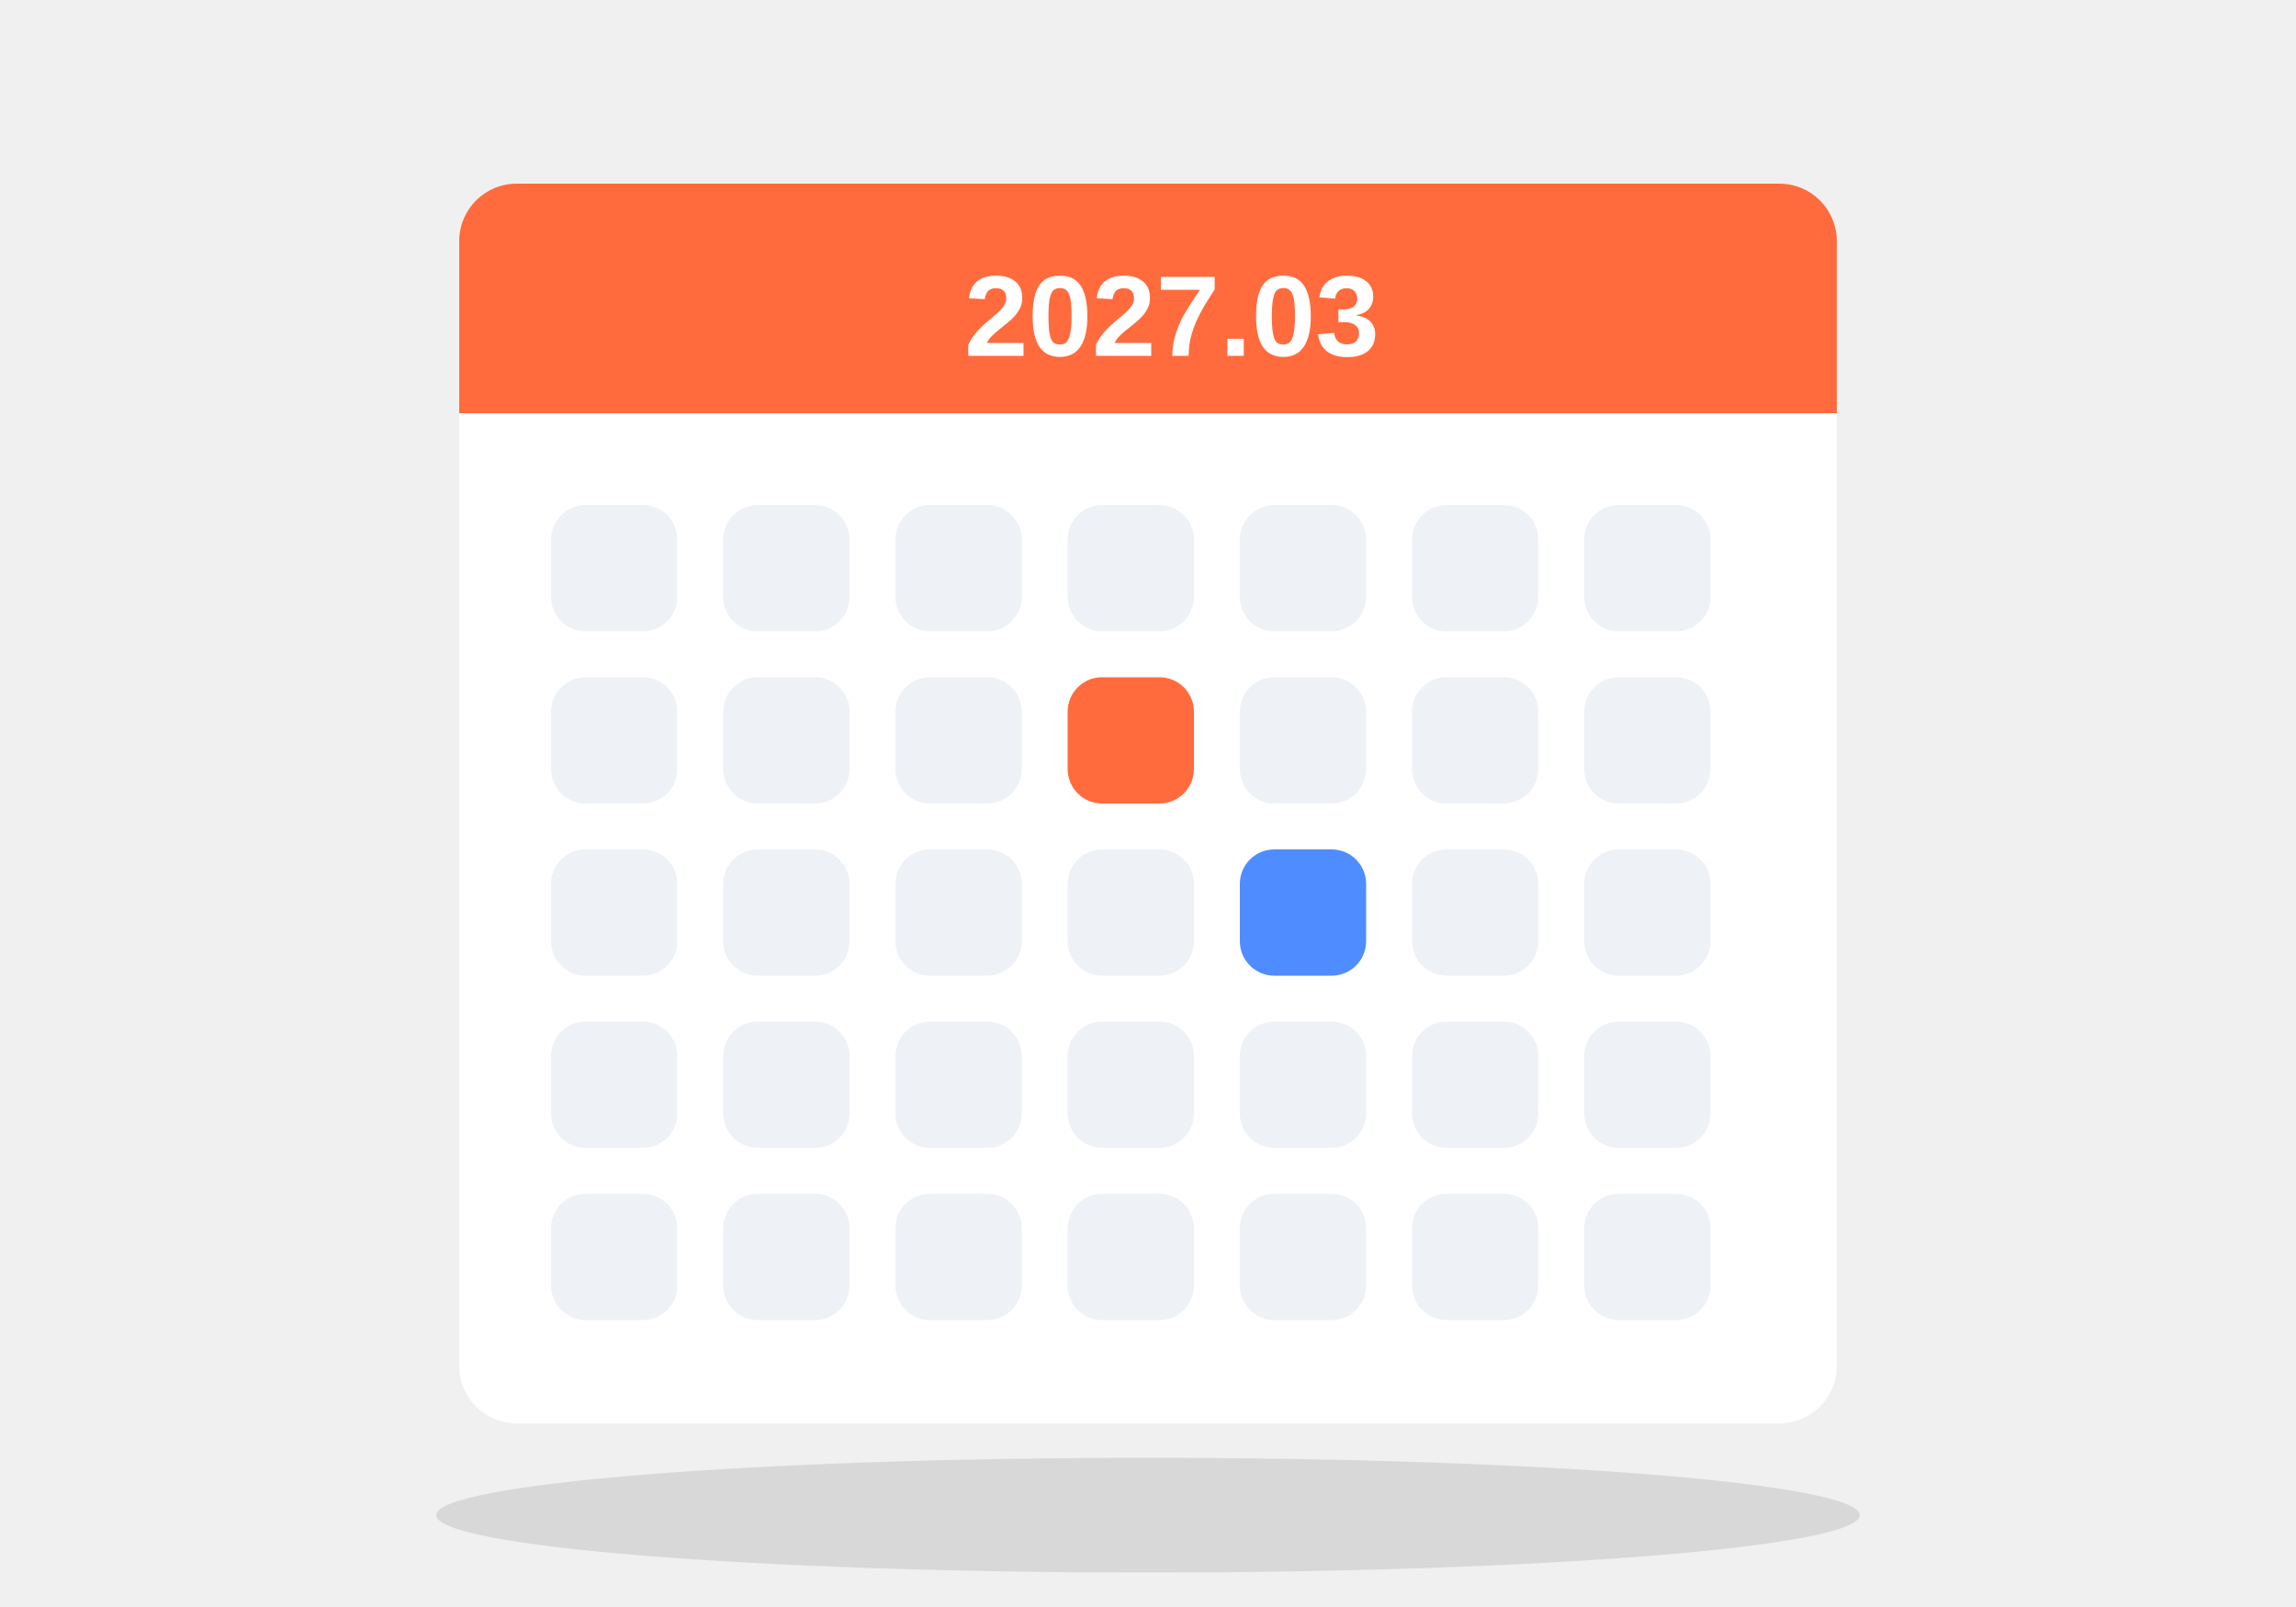
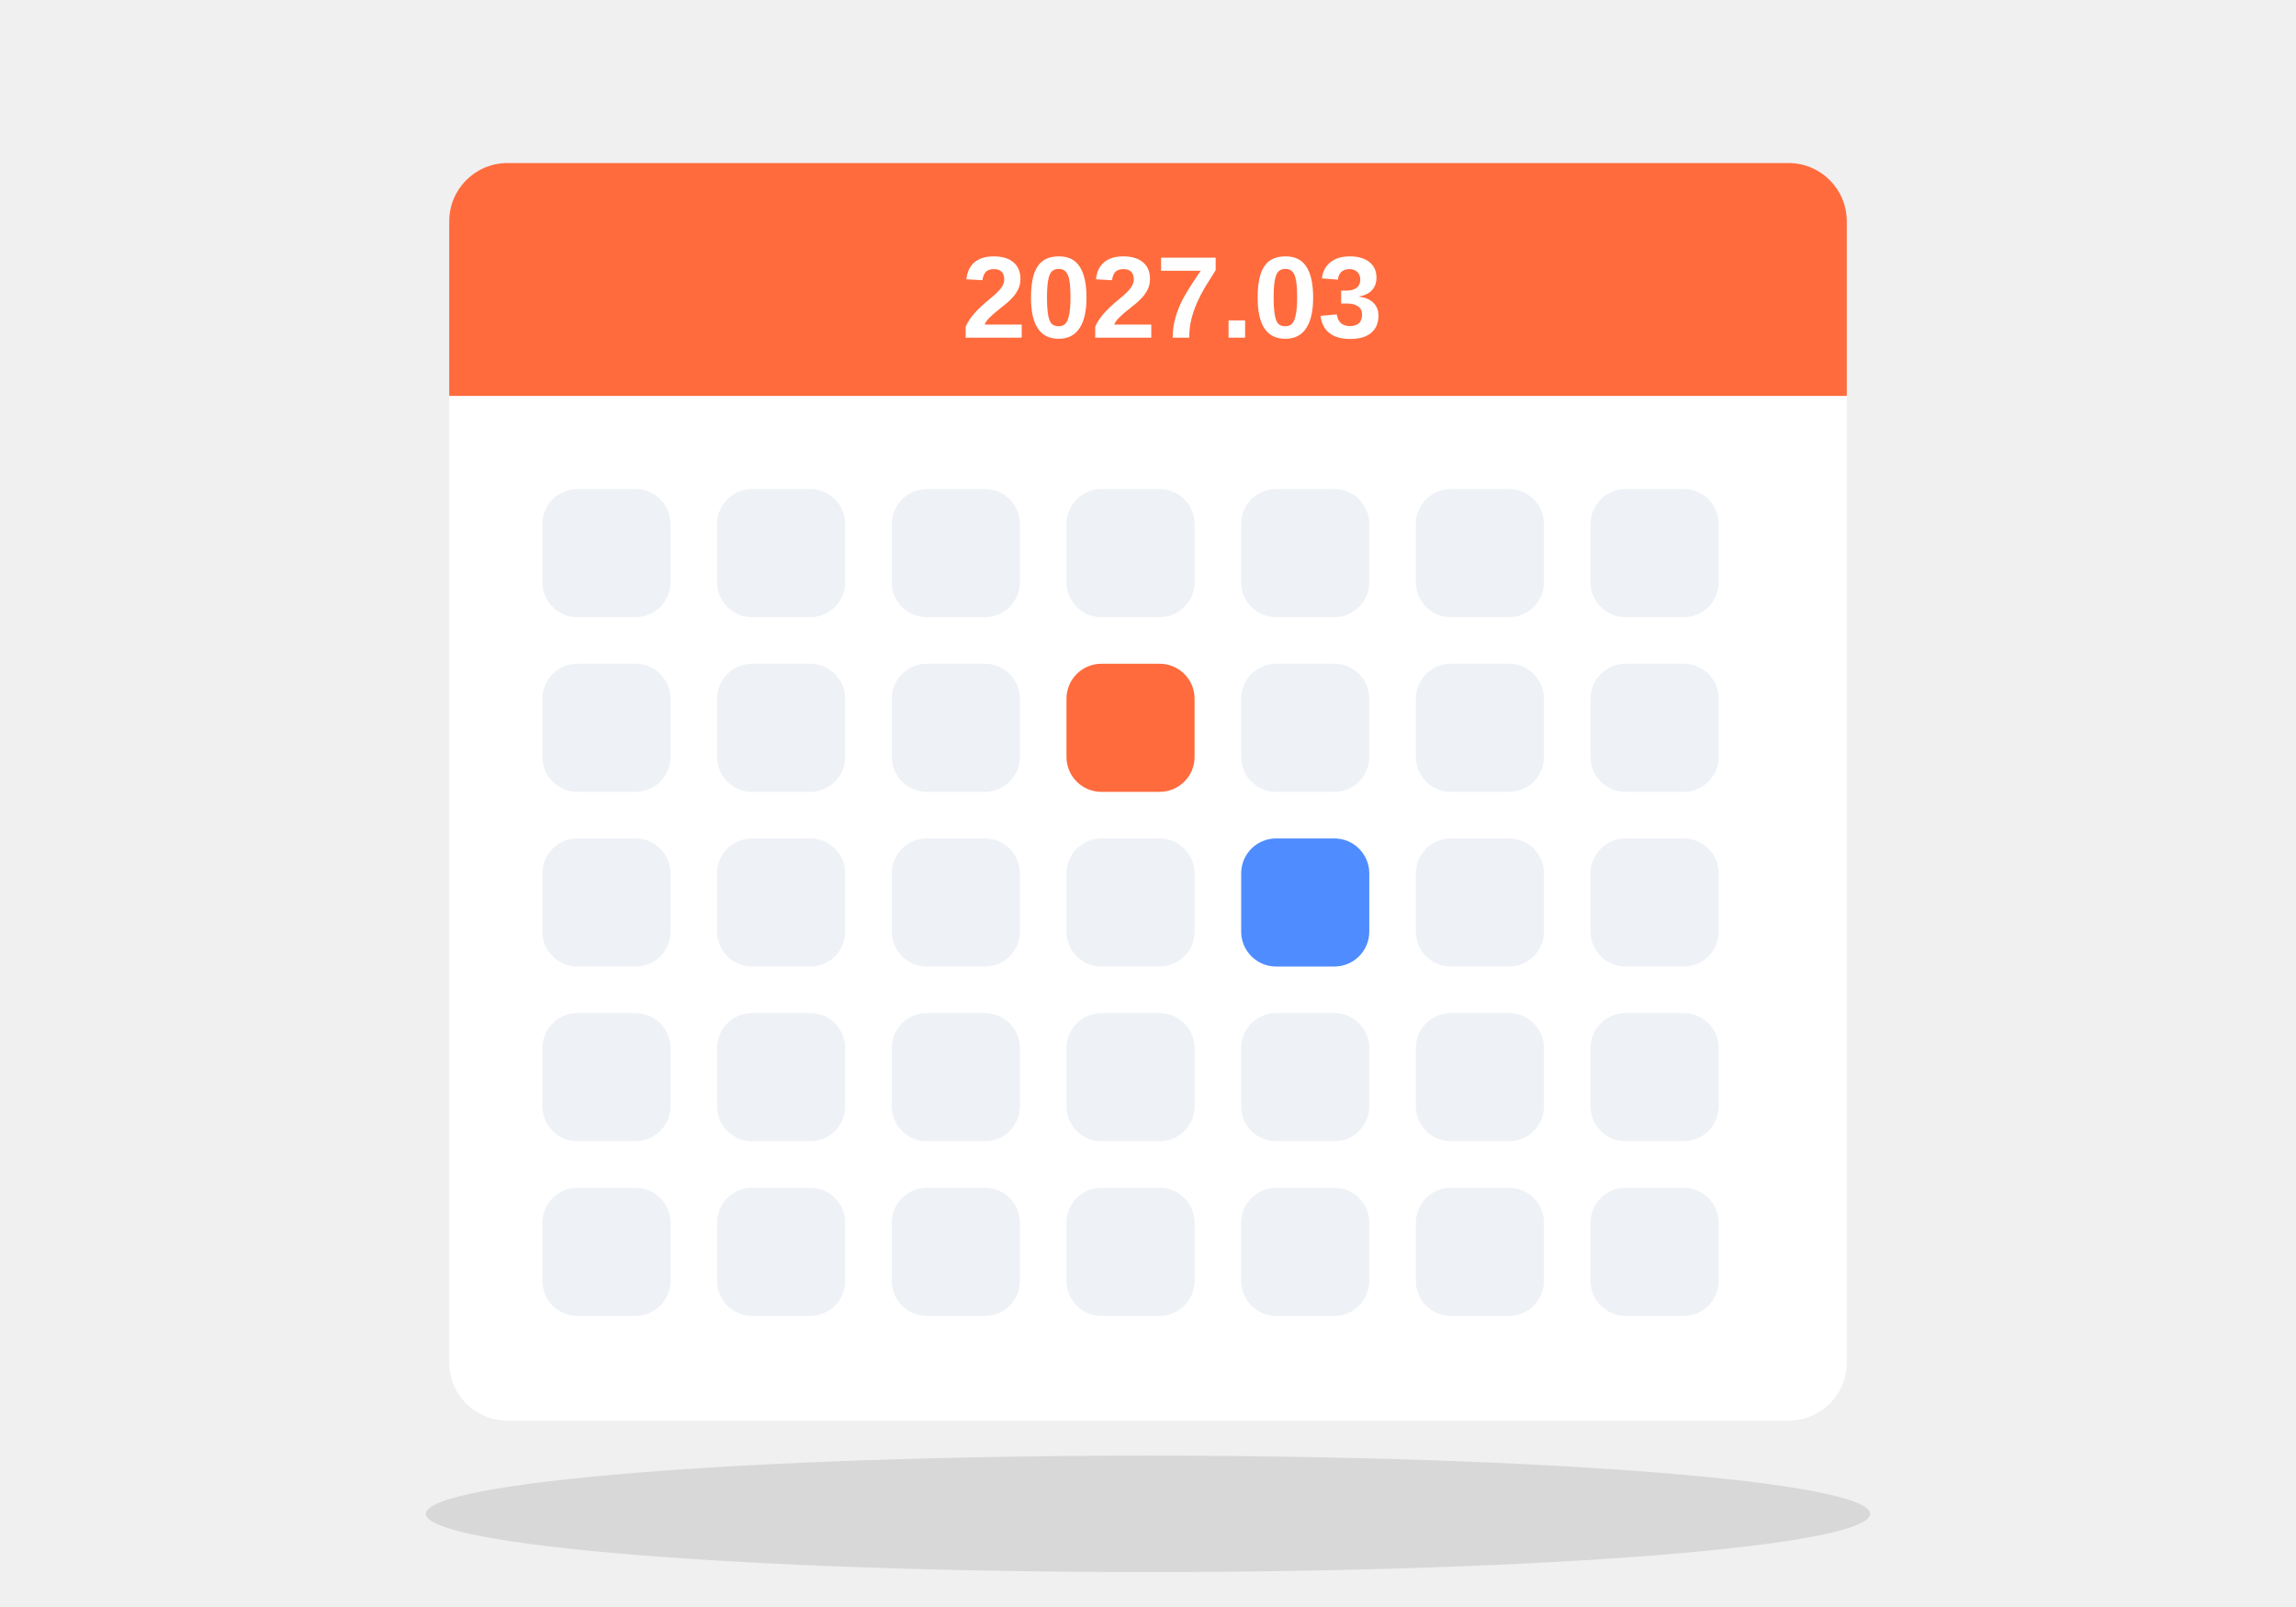
- <svg xmlns="http://www.w3.org/2000/svg" viewBox="0 0 200 140" width="200" height="140">
+ <svg xmlns="http://www.w3.org/2000/svg" viewBox="12 2 176 138" width="200" height="140">
  <ellipse cx="100" cy="132" rx="62" ry="5" fill="#000" opacity=".10" />
  <g>
    <rect x="40" y="16" width="120" height="108" rx="5" fill="#fff" />
    <path d="M40 21a5 5 0 0 1 5-5h110a5 5 0 0 1 5 5v15H40z" fill="#FF6B3D" />
    <text x="84" y="31" font-family="Arial,Helvetica,sans-serif" font-size="10" font-weight="700" fill="#fff">2027.03</text>
    <rect x="48" y="44" width="11" height="11" rx="3" fill="#EEF1F6" />
    <rect x="63" y="44" width="11" height="11" rx="3" fill="#EEF1F6" />
    <rect x="78" y="44" width="11" height="11" rx="3" fill="#EEF1F6" />
    <rect x="93" y="44" width="11" height="11" rx="3" fill="#EEF1F6" />
    <rect x="108" y="44" width="11" height="11" rx="3" fill="#EEF1F6" />
    <rect x="123" y="44" width="11" height="11" rx="3" fill="#EEF1F6" />
    <rect x="138" y="44" width="11" height="11" rx="3" fill="#EEF1F6" />
    <rect x="48" y="59" width="11" height="11" rx="3" fill="#EEF1F6" />
    <rect x="63" y="59" width="11" height="11" rx="3" fill="#EEF1F6" />
    <rect x="78" y="59" width="11" height="11" rx="3" fill="#EEF1F6" />
    <rect x="93" y="59" width="11" height="11" rx="3" fill="#FF6B3D" />
    <rect x="108" y="59" width="11" height="11" rx="3" fill="#EEF1F6" />
    <rect x="123" y="59" width="11" height="11" rx="3" fill="#EEF1F6" />
    <rect x="138" y="59" width="11" height="11" rx="3" fill="#EEF1F6" />
    <rect x="48" y="74" width="11" height="11" rx="3" fill="#EEF1F6" />
    <rect x="63" y="74" width="11" height="11" rx="3" fill="#EEF1F6" />
    <rect x="78" y="74" width="11" height="11" rx="3" fill="#EEF1F6" />
    <rect x="93" y="74" width="11" height="11" rx="3" fill="#EEF1F6" />
    <rect x="108" y="74" width="11" height="11" rx="3" fill="#4F8CFF" />
    <rect x="123" y="74" width="11" height="11" rx="3" fill="#EEF1F6" />
    <rect x="138" y="74" width="11" height="11" rx="3" fill="#EEF1F6" />
    <rect x="48" y="89" width="11" height="11" rx="3" fill="#EEF1F6" />
    <rect x="63" y="89" width="11" height="11" rx="3" fill="#EEF1F6" />
    <rect x="78" y="89" width="11" height="11" rx="3" fill="#EEF1F6" />
    <rect x="93" y="89" width="11" height="11" rx="3" fill="#EEF1F6" />
    <rect x="108" y="89" width="11" height="11" rx="3" fill="#EEF1F6" />
    <rect x="123" y="89" width="11" height="11" rx="3" fill="#EEF1F6" />
    <rect x="138" y="89" width="11" height="11" rx="3" fill="#EEF1F6" />
    <rect x="48" y="104" width="11" height="11" rx="3" fill="#EEF1F6" />
    <rect x="63" y="104" width="11" height="11" rx="3" fill="#EEF1F6" />
    <rect x="78" y="104" width="11" height="11" rx="3" fill="#EEF1F6" />
    <rect x="93" y="104" width="11" height="11" rx="3" fill="#EEF1F6" />
    <rect x="108" y="104" width="11" height="11" rx="3" fill="#EEF1F6" />
    <rect x="123" y="104" width="11" height="11" rx="3" fill="#EEF1F6" />
    <rect x="138" y="104" width="11" height="11" rx="3" fill="#EEF1F6" />
  </g>
</svg>
